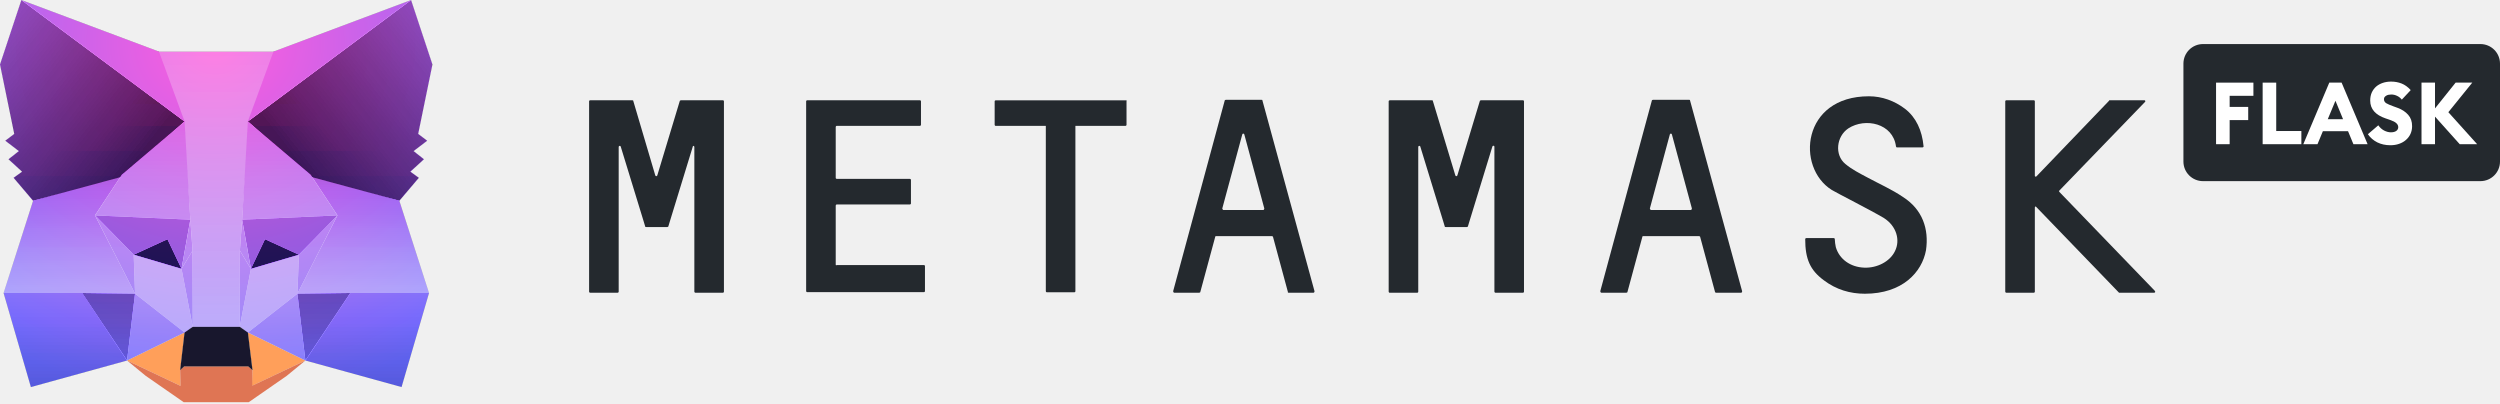
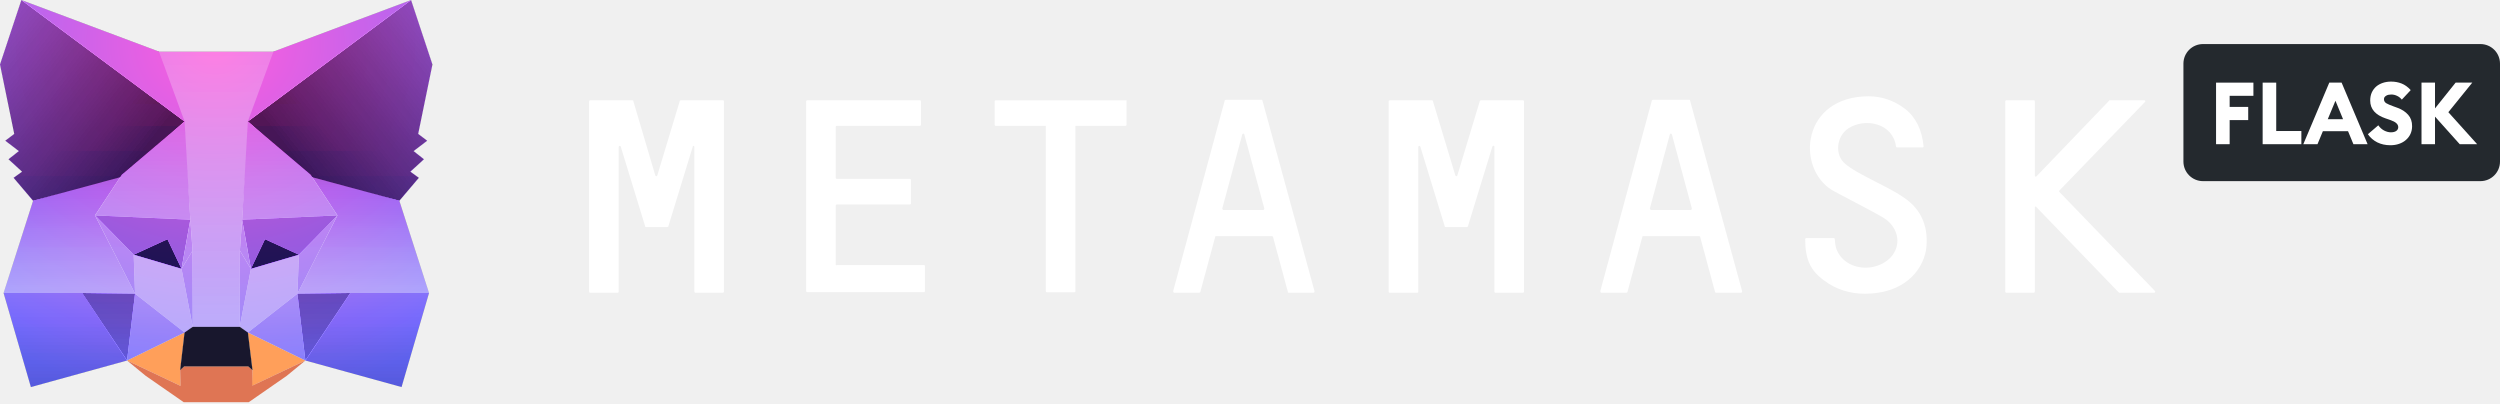
<svg xmlns="http://www.w3.org/2000/svg" width="1532" height="247" viewBox="0 0 1532 247" fill="none">
  <g clip-path="url(#clip0)">
    <path d="M148.354 134.603L152.72 74.443L170.498 31.591H94.501L112.279 74.443L116.645 134.603L117.997 153.579L118.101 200.289H146.898L147.002 153.579L148.354 134.603Z" fill="url(#paint0_linear)" />
    <path d="M244.727 123.029L190.355 107.077L206.781 131.996L182.246 179.957L214.682 179.54H262.92L244.727 123.029Z" fill="url(#paint1_linear)" />
    <path d="M74.645 107.077L20.273 123.029L2.183 179.54H50.422L82.754 179.957L58.219 131.996L74.645 107.077Z" fill="url(#paint2_linear)" />
    <path d="M153.76 164.735L146.899 200.289L151.889 203.729L182.246 179.957L183.182 156.081L153.76 164.735Z" fill="#ACACAC" />
    <path d="M81.922 156.081L82.754 179.957L113.111 203.729L118.101 200.289L111.24 164.735L81.922 156.081Z" fill="#ACACAC" />
    <path d="M256.267 82.055L265 39.516L251.9 0L151.889 74.444L189.211 108.017L244.727 123.031L256.683 108.955L251.485 105.202L259.802 97.591L253.46 92.586L261.777 86.226L256.267 82.055Z" fill="url(#paint3_linear)" />
    <path d="M8.733 82.055L-0 39.516L13.099 0L113.111 74.444L75.788 108.017L20.273 123.031L8.317 108.955L13.515 105.202L5.198 97.591L11.54 92.586L3.223 86.226L8.733 82.055Z" fill="url(#paint4_linear)" />
    <path d="M58.219 131.997L81.922 156.082L82.754 179.958L58.219 131.997Z" fill="#8D8D8D" />
    <path d="M206.781 131.997L182.246 179.958L183.181 156.082L206.781 131.997Z" fill="#8D8D8D" />
    <path d="M187.132 220.935L151.889 203.731L154.696 226.774L154.384 236.47L187.132 220.935Z" fill="#FF9F5A" />
    <path d="M77.868 220.934L110.616 236.469L110.408 226.773L113.111 203.73L77.868 220.934Z" fill="#FF9F5A" />
    <path d="M214.682 179.542L187.132 220.935L246.079 237.2L262.921 179.542H214.682Z" fill="url(#paint5_linear)" />
    <path d="M2.183 179.542L18.921 237.2L77.868 220.935L50.422 179.542H2.183Z" fill="url(#paint6_linear)" />
    <path d="M13.099 0L113.111 74.444L97.413 31.592L13.099 0Z" fill="#757575" />
    <path d="M167.587 31.592L151.889 74.444L251.9 0L167.587 31.592Z" fill="#757575" />
    <path d="M74.645 107.079L58.219 131.998L116.646 134.604L113.111 74.444L74.645 107.079Z" fill="url(#paint7_linear)" />
    <path d="M190.355 107.079L151.889 74.444L148.354 134.604L206.781 131.998L190.355 107.079Z" fill="url(#paint8_linear)" />
    <path d="M77.868 220.934L113.111 203.731L82.754 179.959L77.868 220.934Z" fill="url(#paint9_linear)" />
    <path d="M151.889 203.731L187.132 220.934L182.246 179.959L151.889 203.731Z" fill="url(#paint10_linear)" />
    <path d="M182.246 179.958L187.132 220.934L214.682 179.541L182.246 179.958Z" fill="url(#paint11_linear)" />
    <path d="M82.754 179.958L77.868 220.934L50.318 179.541L82.754 179.958Z" fill="url(#paint12_linear)" />
    <path d="M206.781 131.997L148.354 134.604L153.761 164.736L162.389 146.594L183.182 156.082L206.781 131.997Z" fill="#666666" />
    <path d="M81.922 156.082L102.611 146.594L111.24 164.736L116.646 134.604L58.219 131.997L81.922 156.082Z" fill="#666666" />
    <path d="M153.76 164.736L147.002 153.579L148.354 134.604L153.76 164.736Z" fill="#8D8D8D" />
    <path d="M111.24 164.736L116.646 134.604L117.997 153.579L111.24 164.736Z" fill="#8D8D8D" />
    <path d="M147.003 153.58L153.76 164.736L146.899 200.29L147.003 153.58Z" fill="#8D8D8D" />
    <path d="M117.997 153.58L118.101 200.29L111.24 164.736L117.997 153.58Z" fill="#8D8D8D" />
    <path d="M154.571 236.345L154.696 226.773L152.097 224.48H112.903L110.408 226.773L110.616 236.47L77.868 220.935L89.303 230.318L112.591 246.479H152.409L175.696 230.318L187.132 220.935L154.571 236.345Z" fill="#DF7554" />
    <path d="M151.889 203.731L146.899 200.29H118.101L113.111 203.731L110.408 226.773L112.903 224.479H152.097L154.696 226.773L151.889 203.731Z" fill="#161616" stroke="#161616" stroke-width="0.066" stroke-miterlimit="10" stroke-linejoin="round" />
    <path d="M162.389 146.594L153.76 164.736L183.182 156.082L162.389 146.594Z" fill="#161616" />
    <path d="M102.611 146.594L111.24 164.736L81.922 156.082L102.611 146.594Z" fill="#161616" />
    <path d="M256.683 108.955L251.485 105.202L259.802 97.591L253.46 92.586L261.777 86.226L256.267 82.055L265 39.516L251.901 0L167.587 31.592H97.413L13.099 0L0 39.516L8.837 82.055L3.223 86.226L11.54 92.586L5.198 97.591L13.515 105.202L8.317 108.955L20.273 123.031L2.183 179.542L18.921 237.199L77.868 220.934L113.111 203.731L110.231 227.044L112.903 224.583L152.097 224.479L154.696 226.773L151.889 203.731L187.132 220.934L246.079 237.199L262.921 179.542L244.727 123.031L256.683 108.955Z" fill="url(#paint13_linear)" fill-opacity="0.1" style="mix-blend-mode:color-dodge" />
    <path d="M256.683 108.955L251.485 105.202L259.802 97.591L253.46 92.586L261.777 86.226L256.267 82.055L265 39.516L251.901 0L167.587 31.592H97.413L13.099 0L0 39.516L8.837 82.055L3.223 86.226L11.54 92.586L5.198 97.591L13.515 105.202L8.317 108.955L20.273 123.031L2.183 179.542L18.921 237.199L77.868 220.934L113.111 203.731L117.997 200.186H125.275H139.829H147.107L151.889 203.731L187.132 220.934L246.079 237.199L262.921 179.542L244.727 123.031L256.683 108.955Z" fill="url(#paint14_radial)" style="mix-blend-mode:overlay" />
  </g>
-   <path d="M1166.17 120.732C1159.42 116.127 1151.72 112.742 1144.35 108.759C1139.75 106.295 1134.84 103.855 1130.83 100.47C1124.08 94.944 1125.3 83.593 1132.67 78.665C1143.11 71.919 1160.02 75.603 1161.86 89.717C1161.86 90.015 1162.16 90.339 1162.48 90.339H1178.15C1178.44 90.339 1178.77 90.04 1178.77 89.717C1177.85 79.884 1174.16 71.919 1167.41 66.692C1160.94 61.763 1153.27 59 1145.27 59C1104.11 59 1100.42 102.611 1122.54 116.426C1125 117.969 1146.82 129.021 1154.49 133.626C1162.16 138.53 1164.62 147.143 1161.24 153.888C1158.17 160.335 1150.18 164.318 1142.48 164.019C1133.89 163.721 1127.12 158.792 1124.98 151.424C1124.68 150.204 1124.36 147.74 1124.36 146.52C1124.36 146.222 1124.06 145.898 1123.73 145.898H1106.85C1106.55 145.898 1106.23 146.197 1106.23 146.52C1106.23 158.792 1109.29 165.563 1117.58 171.711C1125.25 177.536 1133.87 180 1142.78 180C1165.82 180 1177.8 166.807 1180.26 153.291C1182.13 140.372 1178.14 128.399 1166.17 120.732Z" fill="#24292E" />
-   <path d="M433.192 61.463H425.522H417.229C416.931 61.463 416.607 61.762 416.607 61.762L402.786 107.514C402.487 108.136 401.865 108.136 401.566 107.514L388.044 61.762C388.044 61.463 387.745 61.463 387.421 61.463H379.129H371.758H361.623C361.299 61.463 361 61.762 361 62.061V178.754C361 179.053 361.299 179.377 361.623 179.377H378.506C378.805 179.377 379.129 179.078 379.129 178.754V90.014C379.129 89.392 380.05 89.094 380.349 89.716L394.469 135.766L395.39 138.828C395.39 139.126 395.689 139.126 396.013 139.126H408.912C409.211 139.126 409.535 138.828 409.535 138.828L410.456 135.766L424.576 89.716C424.576 89.094 425.497 89.417 425.497 90.014V178.754C425.497 179.053 425.796 179.377 426.12 179.377H443.003C443.302 179.377 443.626 179.078 443.626 178.754V62.061C443.626 61.762 443.327 61.438 443.003 61.438L433.192 61.463Z" fill="#24292E" />
-   <path d="M907.506 61.463C907.207 61.463 906.883 61.762 906.883 61.762L893.063 107.514C892.764 108.136 892.141 108.136 891.842 107.514L878.022 61.762C878.022 61.463 877.723 61.463 877.399 61.463H851.6C851.301 61.463 850.978 61.762 850.978 62.086V178.779C850.978 179.078 851.276 179.402 851.6 179.402H868.484C868.783 179.402 869.106 179.103 869.106 178.779V90.014C869.106 89.392 870.028 89.094 870.327 89.716L884.446 135.766L885.368 138.828C885.368 139.126 885.667 139.126 885.99 139.126H898.89C899.189 139.126 899.512 138.828 899.512 138.828L900.434 135.766L914.553 89.716C914.852 89.094 915.773 89.094 915.773 90.014V178.754C915.773 179.053 916.072 179.377 916.396 179.377H933.28C933.579 179.377 933.902 179.078 933.902 178.754V62.061C933.902 61.762 933.604 61.438 933.28 61.438L907.506 61.463Z" fill="#24292E" />
-   <path d="M690.01 61.465H658.359H641.475H610.148C609.849 61.465 609.525 61.764 609.525 62.087V76.525C609.525 76.823 609.824 77.147 610.148 77.147H640.877V178.482C640.877 178.781 641.176 179.104 641.5 179.104H658.384C658.683 179.104 659.006 178.806 659.006 178.482V77.122H689.711C690.01 77.122 690.333 76.823 690.333 76.5V62.062C690.632 61.764 690.309 61.465 690.01 61.465Z" fill="#24292E" />
-   <path d="M789.545 179.377H804.91C805.208 179.377 805.532 179.078 805.532 178.456L773.582 61.464C773.582 61.165 773.284 61.165 772.96 61.165H767.133H756.699H751.17C750.872 61.165 750.548 61.464 750.548 61.464L718.897 178.456C718.897 178.755 719.196 179.377 719.52 179.377H734.884C735.183 179.377 735.507 179.078 735.507 179.078L744.721 145.001C744.721 144.703 745.02 144.703 745.343 144.703H779.435C779.733 144.703 780.057 145.001 780.057 145.001L789.271 179.078C788.922 179.054 789.246 179.377 789.545 179.377ZM749.004 127.776L761.281 82.323C761.58 81.701 762.202 81.701 762.501 82.323L774.778 127.776C774.778 128.075 774.479 128.697 774.155 128.697H749.577C749.303 128.398 749.004 128.1 749.004 127.776Z" fill="#24292E" />
-   <path d="M1051.59 179.377H1066.96C1067.26 179.377 1067.58 179.078 1067.58 178.456L1035.63 61.464C1035.63 61.165 1035.33 61.165 1035.01 61.165H1029.18H1018.75H1012.92C1012.62 61.165 1012.3 61.464 1012.3 61.464L980.646 178.456C980.646 178.755 980.944 179.377 981.268 179.377H996.633C996.932 179.377 997.255 179.078 997.255 179.078L1006.47 145.001C1006.47 144.703 1006.77 144.703 1007.09 144.703H1041.18C1041.48 144.703 1041.81 145.001 1041.81 145.001L1051.02 179.078C1050.97 179.054 1051.27 179.377 1051.59 179.377ZM1011.03 127.776L1023.3 82.323C1023.6 81.701 1024.22 81.701 1024.52 82.323L1036.8 127.776C1036.8 128.075 1036.5 128.697 1036.18 128.697H1011.6C1011.35 128.398 1011.03 128.1 1011.03 127.776Z" fill="#24292E" />
-   <path d="M512.132 162.176V125.934C512.132 125.635 512.431 125.311 512.755 125.311H557.604C557.903 125.311 558.227 125.013 558.227 124.689V110.252C558.227 109.953 557.928 109.629 557.604 109.629H512.755C512.456 109.629 512.132 109.331 512.132 109.007V77.743C512.132 77.444 512.431 77.12 512.755 77.12H563.755C564.054 77.12 564.377 76.822 564.377 76.498V62.061C564.377 61.762 564.079 61.438 563.755 61.438H512.132H494.626C494.327 61.438 494.003 61.737 494.003 62.061V77.096V109.331V124.988V162.45V178.406C494.003 178.705 494.302 179.028 494.626 179.028H512.132H566.195C566.494 179.028 566.818 178.73 566.818 178.406V163.048C566.818 162.749 566.519 162.425 566.195 162.425H512.755C512.456 162.799 512.132 162.475 512.132 162.176Z" fill="#24292E" />
-   <path d="M1320.39 178.132L1262.02 117.645C1261.72 117.346 1261.72 117.022 1262.02 116.724L1314.54 62.384C1314.83 62.086 1314.54 61.463 1314.24 61.463H1292.72C1292.42 61.463 1292.42 61.463 1292.42 61.762L1247.87 108.136C1247.57 108.435 1246.95 108.136 1246.95 107.837V62.061C1246.95 61.762 1246.65 61.438 1246.33 61.438H1229.44C1229.15 61.438 1228.82 61.737 1228.82 62.061V178.754C1228.82 179.053 1229.12 179.377 1229.44 179.377H1246.33C1246.63 179.377 1246.95 179.078 1246.95 178.754V127.178C1246.95 126.556 1247.57 126.257 1247.87 126.88L1298.25 179.078L1298.55 179.377H1320.06C1320.69 179.377 1320.99 178.754 1320.39 178.132Z" fill="#24292E" />
+   <path d="M1166.17 120.732C1159.42 116.127 1151.72 112.742 1144.35 108.759C1139.75 106.295 1134.84 103.855 1130.83 100.47C1124.08 94.944 1125.3 83.593 1132.67 78.665C1143.11 71.919 1160.02 75.603 1161.86 89.717C1161.86 90.015 1162.16 90.339 1162.48 90.339H1178.15C1178.44 90.339 1178.77 90.04 1178.77 89.717C1177.85 79.884 1174.16 71.919 1167.41 66.692C1160.94 61.763 1153.27 59 1145.27 59C1104.11 59 1100.42 102.611 1122.54 116.426C1125 117.969 1146.82 129.021 1154.49 133.626C1162.16 138.53 1164.62 147.143 1161.24 153.888C1158.17 160.335 1150.18 164.318 1142.48 164.019C1133.89 163.721 1127.12 158.792 1124.98 151.424C1124.68 150.204 1124.36 147.74 1124.36 146.52C1124.36 146.222 1124.06 145.898 1123.73 145.898H1106.85C1106.55 145.898 1106.23 146.197 1106.23 146.52C1106.23 158.792 1109.29 165.563 1117.58 171.711C1125.25 177.536 1133.87 180 1142.78 180C1165.82 180 1177.8 166.807 1180.26 153.291C1182.13 140.372 1178.14 128.399 1166.17 120.732Z" fill="white" />
+   <path d="M433.192 61.463H425.522H417.229C416.931 61.463 416.607 61.762 416.607 61.762L402.786 107.514C402.487 108.136 401.865 108.136 401.566 107.514L388.044 61.762C388.044 61.463 387.745 61.463 387.421 61.463H379.129H371.758H361.623C361.299 61.463 361 61.762 361 62.061V178.754C361 179.053 361.299 179.377 361.623 179.377H378.506C378.805 179.377 379.129 179.078 379.129 178.754V90.014C379.129 89.392 380.05 89.094 380.349 89.716L394.469 135.766L395.39 138.828C395.39 139.126 395.689 139.126 396.013 139.126H408.912C409.211 139.126 409.535 138.828 409.535 138.828L410.456 135.766L424.576 89.716C424.576 89.094 425.497 89.417 425.497 90.014V178.754C425.497 179.053 425.796 179.377 426.12 179.377H443.003C443.302 179.377 443.626 179.078 443.626 178.754V62.061C443.626 61.762 443.327 61.438 443.003 61.438L433.192 61.463Z" fill="white" />
+   <path d="M907.506 61.463C907.207 61.463 906.883 61.762 906.883 61.762L893.063 107.514C892.764 108.136 892.141 108.136 891.842 107.514L878.022 61.762C878.022 61.463 877.723 61.463 877.399 61.463H851.6C851.301 61.463 850.978 61.762 850.978 62.086V178.779C850.978 179.078 851.276 179.402 851.6 179.402H868.484C868.783 179.402 869.106 179.103 869.106 178.779V90.014C869.106 89.392 870.028 89.094 870.327 89.716L884.446 135.766L885.368 138.828C885.368 139.126 885.667 139.126 885.99 139.126H898.89C899.189 139.126 899.512 138.828 899.512 138.828L900.434 135.766L914.553 89.716C914.852 89.094 915.773 89.094 915.773 90.014V178.754C915.773 179.053 916.072 179.377 916.396 179.377H933.28C933.579 179.377 933.902 179.078 933.902 178.754V62.061C933.902 61.762 933.604 61.438 933.28 61.438L907.506 61.463Z" fill="white" />
+   <path d="M690.01 61.465H658.359H641.475H610.148C609.849 61.465 609.525 61.764 609.525 62.087V76.525C609.525 76.823 609.824 77.147 610.148 77.147H640.877V178.482C640.877 178.781 641.176 179.104 641.5 179.104H658.384C658.683 179.104 659.006 178.806 659.006 178.482V77.122H689.711C690.01 77.122 690.333 76.823 690.333 76.5V62.062C690.632 61.764 690.309 61.465 690.01 61.465Z" fill="white" />
+   <path d="M789.545 179.377H804.91C805.208 179.377 805.532 179.078 805.532 178.456L773.582 61.464C773.582 61.165 773.284 61.165 772.96 61.165H767.133H756.699H751.17C750.872 61.165 750.548 61.464 750.548 61.464L718.897 178.456C718.897 178.755 719.196 179.377 719.52 179.377H734.884C735.183 179.377 735.507 179.078 735.507 179.078L744.721 145.001C744.721 144.703 745.02 144.703 745.343 144.703H779.435C779.733 144.703 780.057 145.001 780.057 145.001L789.271 179.078C788.922 179.054 789.246 179.377 789.545 179.377ZM749.004 127.776L761.281 82.323C761.58 81.701 762.202 81.701 762.501 82.323L774.778 127.776C774.778 128.075 774.479 128.697 774.155 128.697H749.577C749.303 128.398 749.004 128.1 749.004 127.776Z" fill="white" />
+   <path d="M1051.59 179.377H1066.96C1067.26 179.377 1067.58 179.078 1067.58 178.456L1035.63 61.464C1035.63 61.165 1035.33 61.165 1035.01 61.165H1029.18H1018.75H1012.92C1012.62 61.165 1012.3 61.464 1012.3 61.464L980.646 178.456C980.646 178.755 980.944 179.377 981.268 179.377H996.633C996.932 179.377 997.255 179.078 997.255 179.078L1006.47 145.001C1006.47 144.703 1006.77 144.703 1007.09 144.703H1041.18C1041.48 144.703 1041.81 145.001 1041.81 145.001L1051.02 179.078C1050.97 179.054 1051.27 179.377 1051.59 179.377ZM1011.03 127.776L1023.3 82.323C1023.6 81.701 1024.22 81.701 1024.52 82.323L1036.8 127.776C1036.8 128.075 1036.5 128.697 1036.18 128.697H1011.6C1011.35 128.398 1011.03 128.1 1011.03 127.776Z" fill="white" />
+   <path d="M512.132 162.176V125.934C512.132 125.635 512.431 125.311 512.755 125.311H557.604C557.903 125.311 558.227 125.013 558.227 124.689V110.252C558.227 109.953 557.928 109.629 557.604 109.629H512.755C512.456 109.629 512.132 109.331 512.132 109.007V77.743C512.132 77.444 512.431 77.12 512.755 77.12H563.755C564.054 77.12 564.377 76.822 564.377 76.498V62.061C564.377 61.762 564.079 61.438 563.755 61.438H512.132H494.626C494.327 61.438 494.003 61.737 494.003 62.061V77.096V109.331V124.988V162.45V178.406C494.003 178.705 494.302 179.028 494.626 179.028H512.132H566.195C566.494 179.028 566.818 178.73 566.818 178.406V163.048C566.818 162.749 566.519 162.425 566.195 162.425H512.755C512.456 162.799 512.132 162.475 512.132 162.176Z" fill="white" />
+   <path d="M1320.39 178.132L1262.02 117.645C1261.72 117.346 1261.72 117.022 1262.02 116.724L1314.54 62.384C1314.83 62.086 1314.54 61.463 1314.24 61.463H1292.72C1292.42 61.463 1292.42 61.463 1292.42 61.762L1247.87 108.136C1247.57 108.435 1246.95 108.136 1246.95 107.837V62.061C1246.95 61.762 1246.65 61.438 1246.33 61.438H1229.44C1229.15 61.438 1228.82 61.737 1228.82 62.061V178.754C1228.82 179.053 1229.12 179.377 1229.44 179.377H1246.33C1246.63 179.377 1246.95 179.078 1246.95 178.754V127.178C1246.95 126.556 1247.57 126.257 1247.87 126.88L1298.25 179.078L1298.55 179.377H1320.06C1320.69 179.377 1320.99 178.754 1320.39 178.132Z" fill="white" />
  <rect x="1338" y="27" width="194" height="84" rx="12" fill="#24292E" />
  <path d="M1358 50.638H1380.89V58.714H1366.33V65.515H1377.7V73.591H1366.33V88.362H1358V50.638Z" fill="white" />
  <path d="M1386.55 50.638H1394.87V80.286H1410.28V88.362H1386.55V50.638Z" fill="white" />
  <path d="M1427.39 50.638H1434.94L1450.86 88.362H1442.17L1438.87 80.392H1423.46L1420.16 88.362H1411.47L1427.39 50.638ZM1426.45 73.06H1435.83L1431.16 61.742L1426.45 73.06Z" fill="white" />
  <path d="M1464.82 89C1461.85 89 1459.18 88.415 1456.81 87.247C1454.43 86.042 1452.51 84.377 1451.04 82.252L1457.43 76.779C1458.34 78.125 1459.51 79.188 1460.94 79.967C1462.38 80.711 1463.77 81.083 1465.13 81.083C1466.53 81.083 1467.63 80.8 1468.43 80.233C1469.24 79.631 1469.64 78.869 1469.64 77.948C1469.64 76.992 1469.24 76.159 1468.43 75.451C1467.67 74.743 1466.34 74.07 1464.45 73.432L1461.83 72.529C1458.8 71.501 1456.47 70.085 1454.87 68.278C1453.26 66.436 1452.46 64.222 1452.46 61.636C1452.46 59.794 1452.77 58.165 1453.4 56.748C1454.06 55.296 1454.95 54.074 1456.07 53.082C1457.22 52.09 1458.59 51.328 1460.16 50.797C1461.73 50.266 1463.44 50 1465.29 50C1467.56 50 1469.69 50.39 1471.68 51.169C1473.67 51.948 1475.54 53.294 1477.29 55.207L1471.84 61.052C1470.97 59.989 1469.97 59.21 1468.85 58.714C1467.74 58.183 1466.58 57.917 1465.4 57.917C1464.84 57.917 1464.28 57.97 1463.72 58.076C1463.2 58.183 1462.73 58.36 1462.31 58.608C1461.89 58.856 1461.54 59.157 1461.26 59.511C1461.01 59.865 1460.89 60.29 1460.89 60.786C1460.89 61.813 1461.35 62.628 1462.25 63.23C1463.2 63.797 1464.66 64.435 1466.65 65.143L1469.27 66.1C1471.96 67.091 1474.11 68.508 1475.72 70.35C1477.36 72.192 1478.16 74.53 1478.13 77.364C1478.13 79.064 1477.79 80.64 1477.13 82.093C1476.47 83.51 1475.54 84.732 1474.35 85.759C1473.2 86.786 1471.81 87.583 1470.16 88.15C1468.56 88.717 1466.78 89 1464.82 89Z" fill="white" />
  <path d="M1492.17 71.466V88.362H1483.9V50.638H1492.17V66.418L1504.8 50.638H1515.01L1500.35 68.756L1518 88.362H1507.31L1492.17 71.466Z" fill="white" />
  <defs>
    <linearGradient id="paint0_linear" x1="132.5" y1="31.591" x2="132.5" y2="200.289" gradientUnits="userSpaceOnUse">
      <stop stop-color="#8F8F8F" />
      <stop offset="1" stop-color="#AEAEAE" />
    </linearGradient>
    <linearGradient id="paint1_linear" x1="222.583" y1="107.077" x2="222.583" y2="179.957" gradientUnits="userSpaceOnUse">
      <stop stop-color="#696969" />
      <stop offset="1" stop-color="#A6A6A6" />
    </linearGradient>
    <linearGradient id="paint2_linear" x1="42.468" y1="107.077" x2="42.468" y2="179.957" gradientUnits="userSpaceOnUse">
      <stop stop-color="#696969" />
      <stop offset="1" stop-color="#A6A6A6" />
    </linearGradient>
    <linearGradient id="paint3_linear" x1="184.533" y1="102.178" x2="279.867" y2="27.897" gradientUnits="userSpaceOnUse">
      <stop stop-color="#1B1B1B" />
      <stop offset="1" stop-color="#565656" />
    </linearGradient>
    <linearGradient id="paint4_linear" x1="80.467" y1="102.178" x2="-14.867" y2="27.897" gradientUnits="userSpaceOnUse">
      <stop stop-color="#1B1B1B" />
      <stop offset="1" stop-color="#565656" />
    </linearGradient>
    <linearGradient id="paint5_linear" x1="225.027" y1="179.542" x2="225.027" y2="237.2" gradientUnits="userSpaceOnUse">
      <stop stop-color="#787878" />
      <stop offset="1" stop-color="#5E5E5E" />
    </linearGradient>
    <linearGradient id="paint6_linear" x1="40.025" y1="179.542" x2="40.025" y2="237.2" gradientUnits="userSpaceOnUse">
      <stop stop-color="#787878" />
      <stop offset="1" stop-color="#5E5E5E" />
    </linearGradient>
    <linearGradient id="paint7_linear" x1="87.432" y1="74.444" x2="87.432" y2="134.604" gradientUnits="userSpaceOnUse">
      <stop stop-color="#7A7A7A" />
      <stop offset="1" stop-color="#949494" />
    </linearGradient>
    <linearGradient id="paint8_linear" x1="177.568" y1="74.444" x2="177.568" y2="134.604" gradientUnits="userSpaceOnUse">
      <stop stop-color="#7A7A7A" />
      <stop offset="1" stop-color="#949494" />
    </linearGradient>
    <linearGradient id="paint9_linear" x1="95.489" y1="245.645" x2="95.489" y2="-25.288" gradientUnits="userSpaceOnUse">
      <stop stop-color="#7A7C7D" />
      <stop offset="1" stop-color="#CECECF" />
    </linearGradient>
    <linearGradient id="paint10_linear" x1="169.51" y1="245.645" x2="169.51" y2="-25.288" gradientUnits="userSpaceOnUse">
      <stop stop-color="#7A7C7D" />
      <stop offset="1" stop-color="#CECECF" />
    </linearGradient>
    <linearGradient id="paint11_linear" x1="198.464" y1="126.784" x2="198.464" y2="234.065" gradientUnits="userSpaceOnUse">
      <stop stop-color="#3E3E3E" />
      <stop offset="1" stop-color="#616161" />
    </linearGradient>
    <linearGradient id="paint12_linear" x1="66.536" y1="126.784" x2="66.536" y2="234.065" gradientUnits="userSpaceOnUse">
      <stop stop-color="#3E3E3E" />
      <stop offset="1" stop-color="#616161" />
    </linearGradient>
    <linearGradient id="paint13_linear" x1="132.032" y1="31.279" x2="132.032" y2="258.573" gradientUnits="userSpaceOnUse">
      <stop stop-color="#FF60DC" />
      <stop offset="1" stop-color="#6B71FF" />
    </linearGradient>
    <radialGradient id="paint14_radial" cx="0" cy="0" r="1" gradientUnits="userSpaceOnUse" gradientTransform="translate(132.032 26.5872) rotate(90) scale(218.953 244.615)">
      <stop stop-color="#FF60DC" />
      <stop offset="1" stop-color="#6B71FF" />
    </radialGradient>
    <clipPath id="clip0">
      <rect width="265" height="247" fill="white" />
    </clipPath>
  </defs>
</svg>
